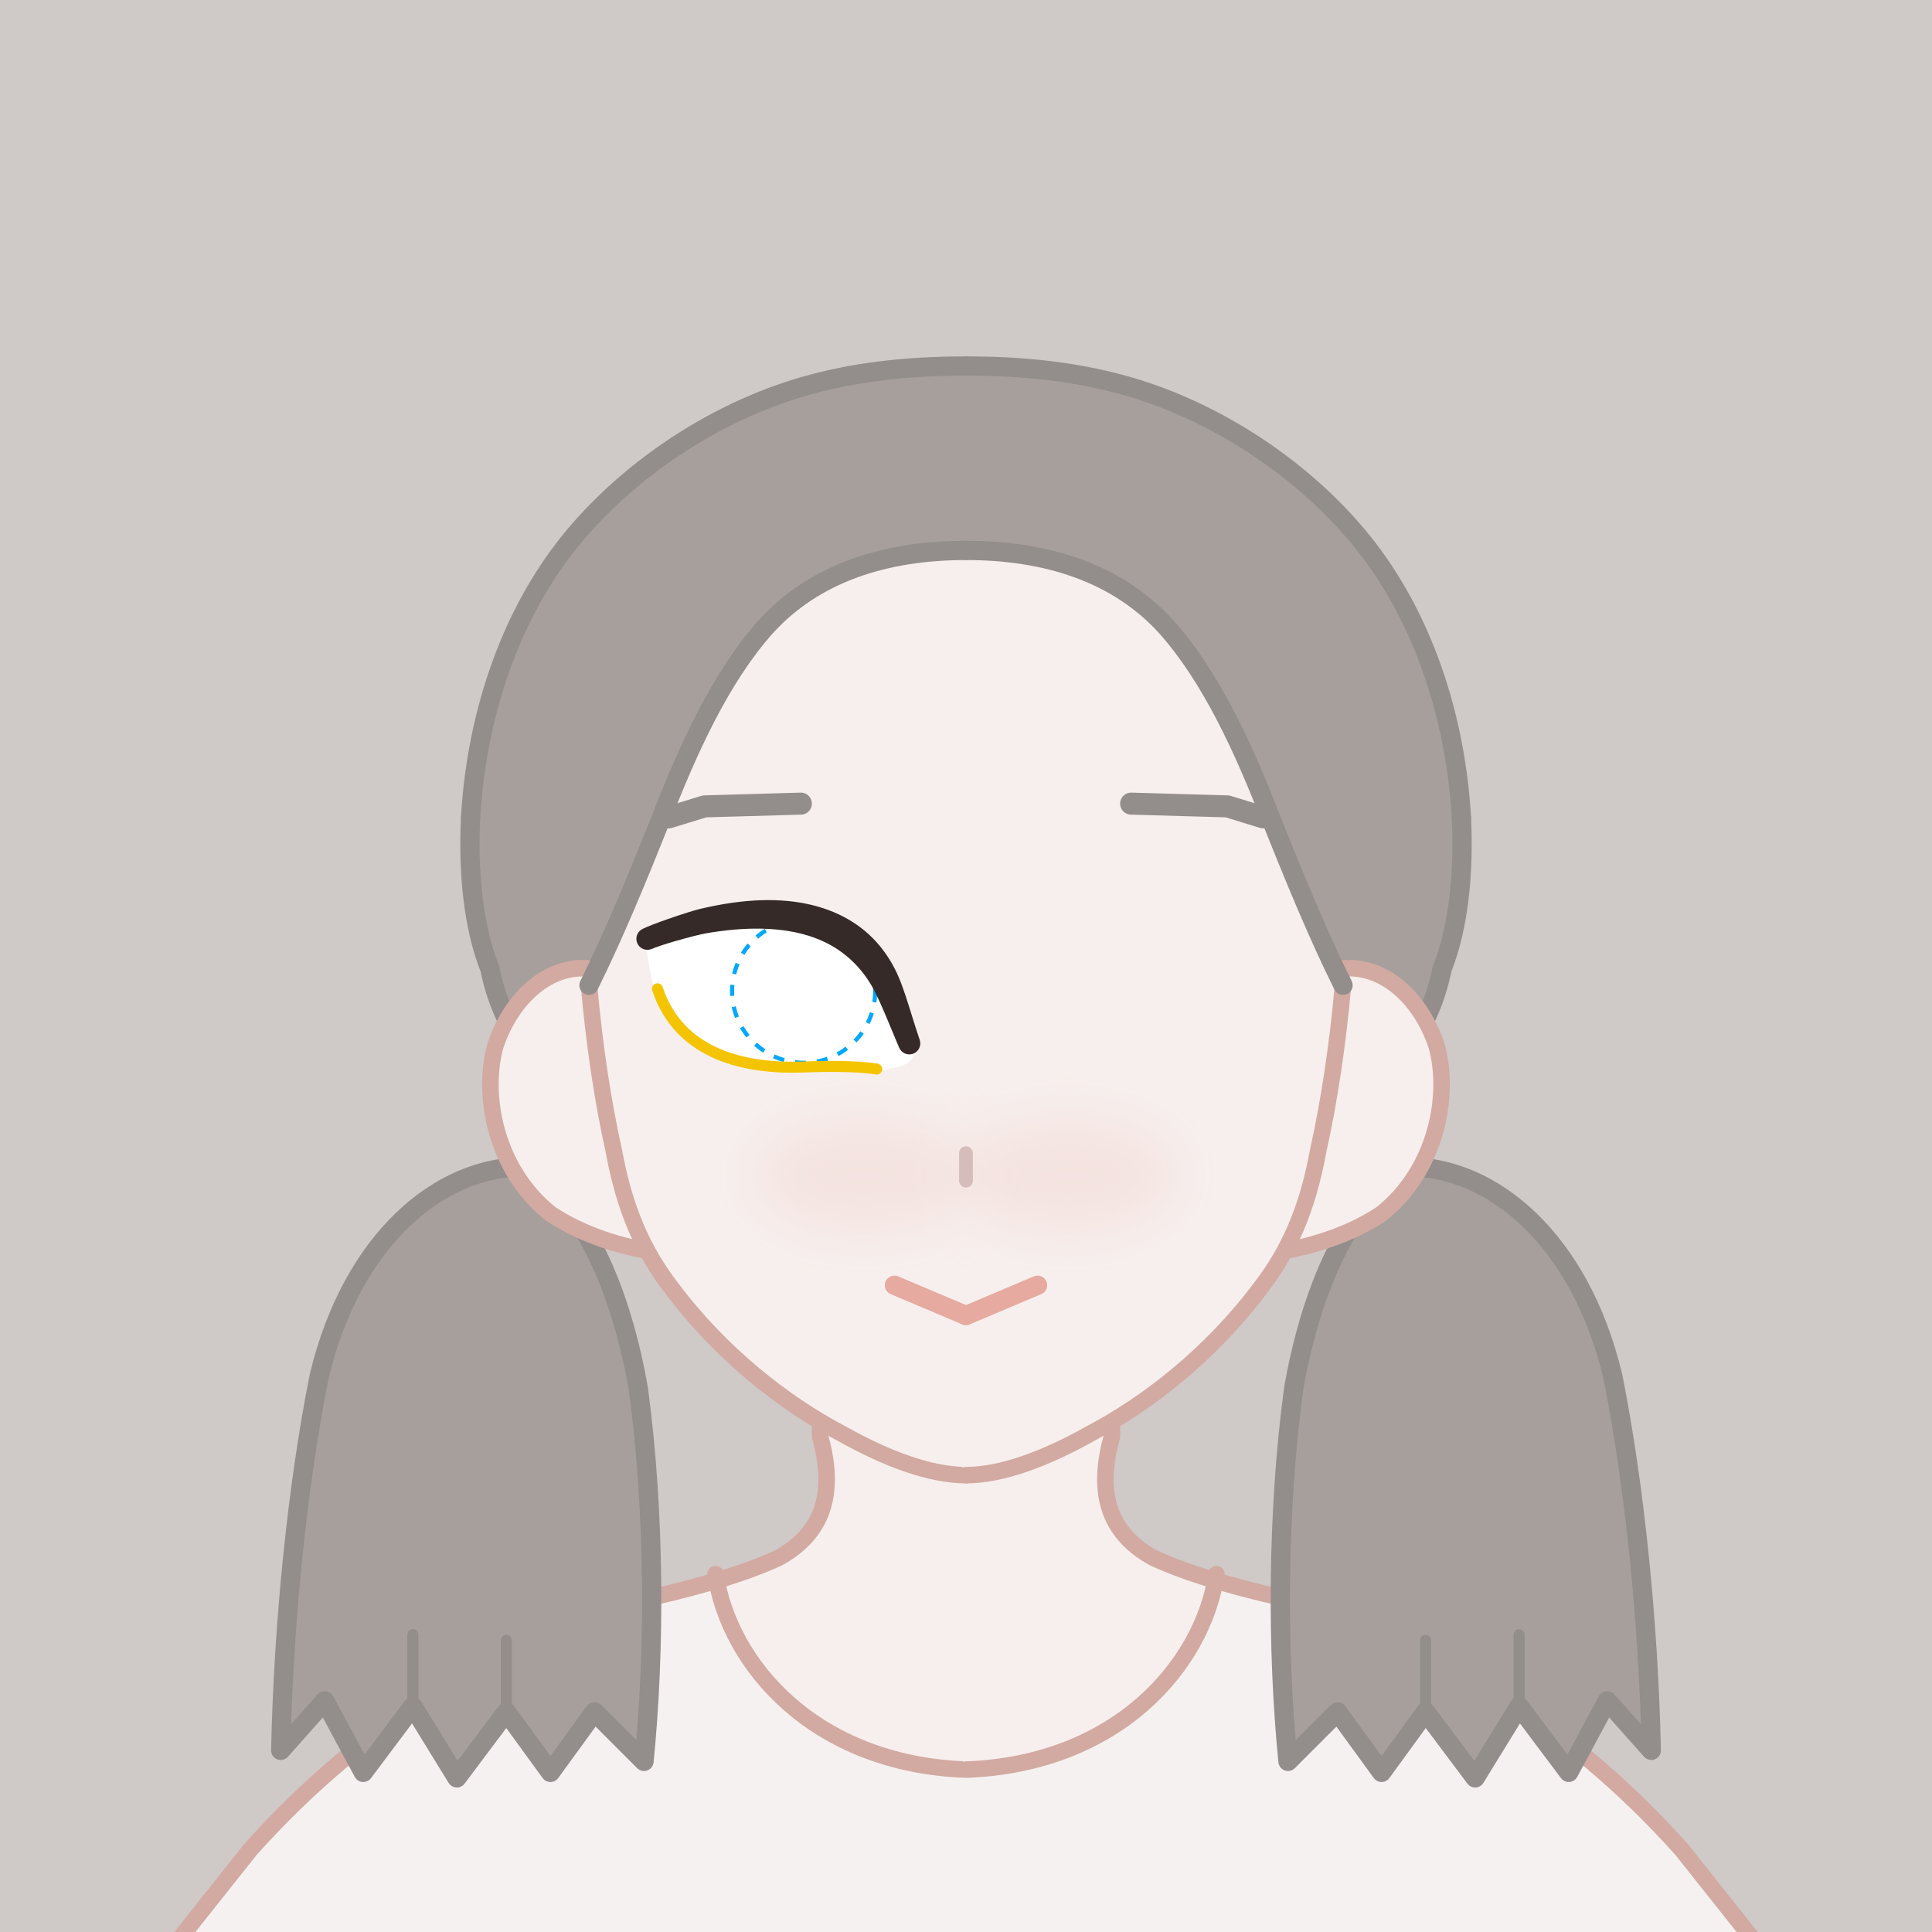
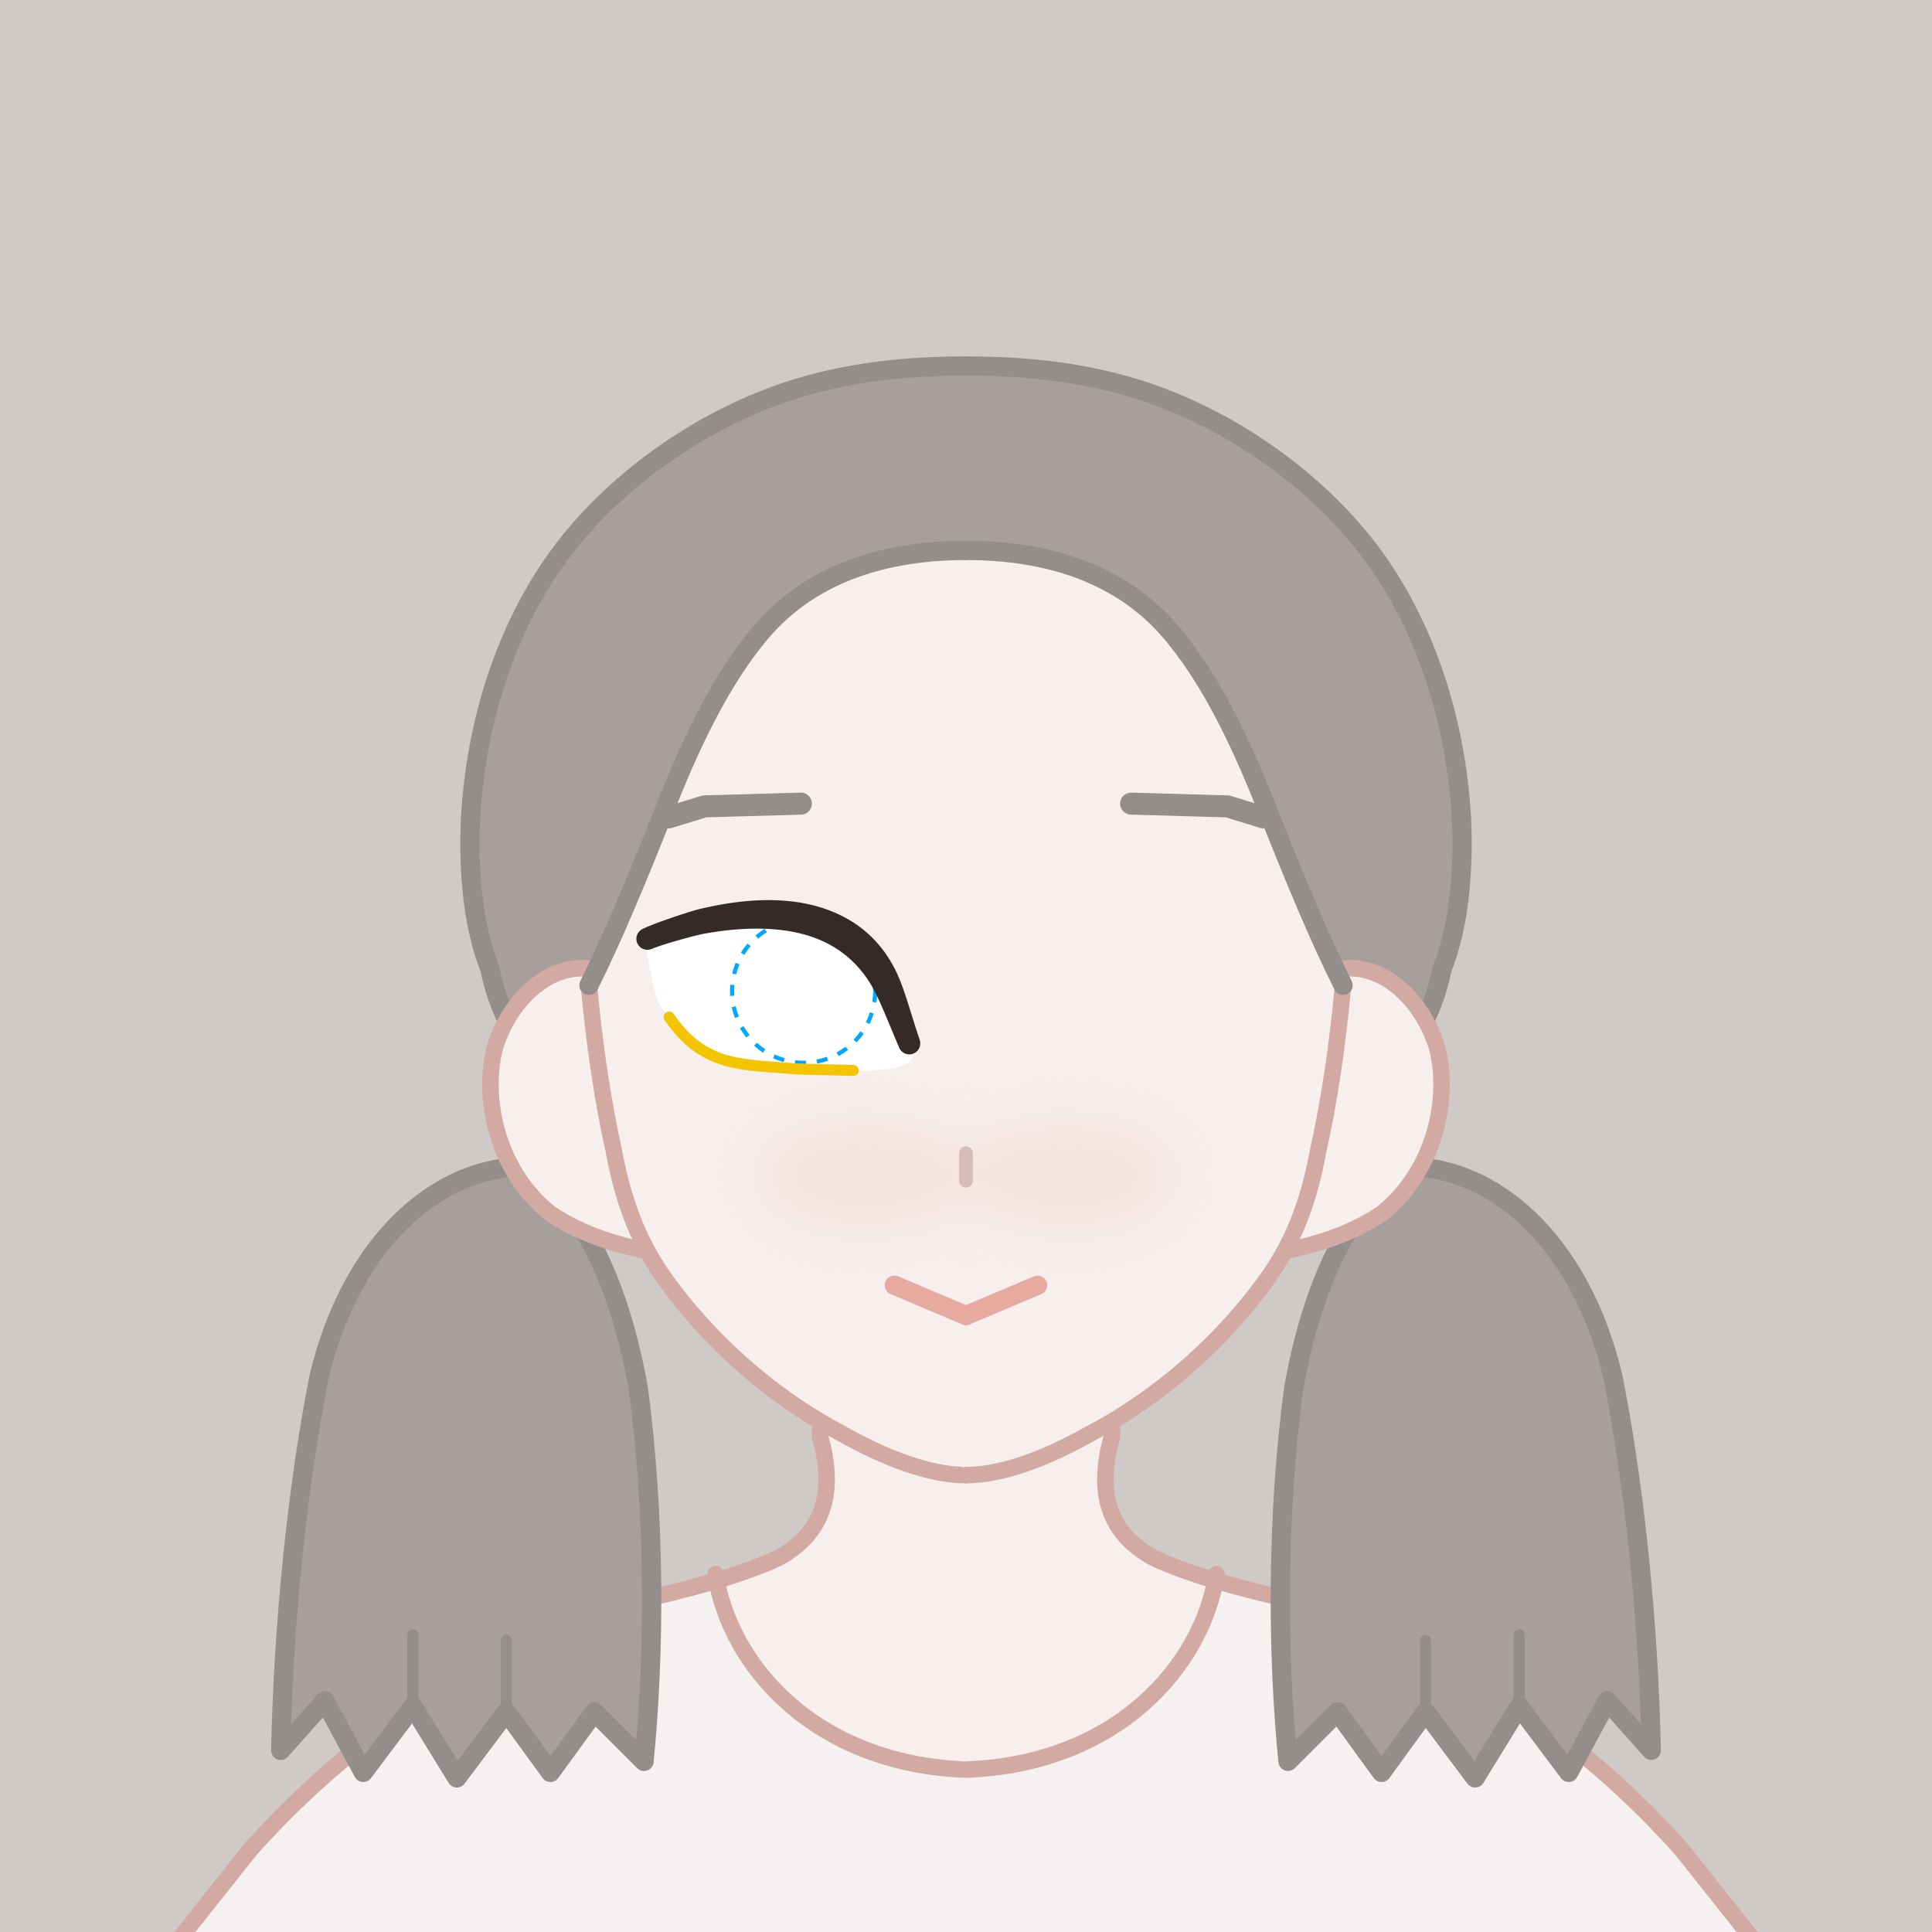
<svg xmlns="http://www.w3.org/2000/svg" width="702" height="702" viewBox="0 0 702 702">
  <defs>
-     <clipPath id="clip-path-1">
+     <clipPath id="clip-path-3">
      <path d="M242 389.2 L386 389.2 L386 464.8 L242 464.8 Z" />
    </clipPath>
    <filter id="filter-1" filterUnits="userSpaceOnUse" x="245" y="377" width="138" height="100" color-interpolation-filters="sRGB">
      <feGaussianBlur in="SourceGraphic" stdDeviation="9" color-interpolation-filters="linearRGB" />
    </filter>
-     <clipPath id="clip-path-2">
+     <clipPath id="clip-path-4">
      <path d="M460 389.2 L316 389.2 L316 464.8 L460 464.8 Z" />
    </clipPath>
    <filter id="filter-2" filterUnits="userSpaceOnUse" x="319" y="377" width="138" height="100" color-interpolation-filters="sRGB">
      <feGaussianBlur in="SourceGraphic" stdDeviation="9" color-interpolation-filters="linearRGB" />
    </filter>
  </defs>
  <g id="Layer_1" data-name="Layer 1">
    <g id="_ref">
      <g opacity="0.5">
        <rect x="0" y="0" width="702" height="702" fill="#ada19f" />
        <g data-layer="body">
          <g>
            <path d="M260 573 L230 582 C183 596 133 625 91 672 L60 712 L352 712 L352 643 C296 641 265 605 260 573 Z" fill="#f9f2f1" />
            <path d="M296 490 L298 522 C303 540 301 556 283 566 L260 573 C265 605 296 641 352 643 L352 490 Z" fill="#fdeeea" />
            <path d="M230 582 C183 596 133 625 91 672 L64 706" fill="none" stroke="#b46352" stroke-width="6" stroke-linecap="round" stroke-linejoin="round" />
            <path d="M296 500 C298 510 298 516 298 522 C303 540 301 556 283 566 C268 573 248 578 230 582" fill="none" stroke="#b46352" stroke-width="6" stroke-linecap="round" stroke-linejoin="round" />
            <path d="M260 572 C265 605 296 641 351 643" fill="none" stroke="#b46352" stroke-width="6" stroke-linecap="round" stroke-linejoin="round" />
          </g>
          <g>
            <path d="M442 573 L472 582 C519 596 569 625 611 672 L642 712 L350 712 L350 643 C406 641 437 605 442 573 Z" fill="#f9f2f1" />
            <path d="M406 490 L404 522 C399 540 401 556 419 566 L442 573 C437 605 406 641 350 643 L350 490 Z" fill="#fdeeea" />
            <path d="M472 582 C519 596 569 625 611 672 L638 706" fill="none" stroke="#b46352" stroke-width="6" stroke-linecap="round" stroke-linejoin="round" />
            <path d="M406 500 C404 510 404 516 404 522 C399 540 401 556 419 566 C434 573 454 578 472 582" fill="none" stroke="#b46352" stroke-width="6" stroke-linecap="round" stroke-linejoin="round" />
            <path d="M442 572 C437 605 406 641 351 643" fill="none" stroke="#b46352" stroke-width="6" stroke-linecap="round" stroke-linejoin="round" />
          </g>
        </g>
        <g data-layer="hairMid">
          <g>
            <path d="M190 424 C160 424 128 450 116 500 C108 540 103 590 102 636 L118 618 L132 644 L150 620 L166 646 L184 622 L200 644 L216 622 L234 640 C238 600 238 550 232 505 C226 470 212 436 190 424 Z" fill="#5d4e48" />
            <path d="M190 424 C160 424 128 450 116 500 C108 540 103 590 102 636 L118 618 L132 644 L150 620 L166 646 L184 622 L200 644 L216 622 L234 640 C238 600 238 550 232 505 C226 470 212 436 190 424 Z" fill="none" stroke="#352a27" stroke-width="7" stroke-linecap="round" stroke-linejoin="round" />
            <line x1="150" y1="620" x2="150" y2="594" fill="none" stroke="#352a27" stroke-width="4" stroke-linecap="round" stroke-linejoin="round" />
            <line x1="184" y1="622" x2="184" y2="596" fill="none" stroke="#352a27" stroke-width="4" stroke-linecap="round" stroke-linejoin="round" />
          </g>
          <g>
            <path d="M512 424 C542 424 574 450 586 500 C594 540 599 590 600 636 L584 618 L570 644 L552 620 L536 646 L518 622 L502 644 L486 622 L468 640 C464 600 464 550 470 505 C476 470 490 436 512 424 Z" fill="#5d4e48" />
            <path d="M512 424 C542 424 574 450 586 500 C594 540 599 590 600 636 L584 618 L570 644 L552 620 L536 646 L518 622 L502 644 L486 622 L468 640 C464 600 464 550 470 505 C476 470 490 436 512 424 Z" fill="none" stroke="#352a27" stroke-width="7" stroke-linecap="round" stroke-linejoin="round" />
            <line x1="552" y1="620" x2="552" y2="594" fill="none" stroke="#352a27" stroke-width="4" stroke-linecap="round" stroke-linejoin="round" />
            <line x1="518" y1="622" x2="518" y2="596" fill="none" stroke="#352a27" stroke-width="4" stroke-linecap="round" stroke-linejoin="round" />
          </g>
        </g>
        <g data-layer="hairBase">
          <g>
            <path d="M352 133 L351 133 C330 133 310 135 290 141 C254 152 222 176 203 202 C184 228 173 262 171 297 C170 317 172 337 178 352 C180 362 184 372 190 380 L198 386 L352 386 Z" fill="#5d4e48" />
            <path d="M351 133 C330 133 310 135 290 141 C254 152 222 176 203 202 C184 228 173 262 171 297" fill="none" stroke="#352a27" stroke-width="7" stroke-linecap="round" stroke-linejoin="round" />
            <path d="M171 297 C170 317 172 337 178 352 C180 362 184 372 190 380" fill="none" stroke="#352a27" stroke-width="7" stroke-linecap="round" stroke-linejoin="round" />
          </g>
          <g>
            <path d="M350 133 L351 133 C372 133 392 135 412 141 C448 152 480 176 499 202 C518 228 529 262 531 297 C532 317 530 337 524 352 C522 362 518 372 512 380 L504 386 L350 386 Z" fill="#5d4e48" />
            <path d="M351 133 C372 133 392 135 412 141 C448 152 480 176 499 202 C518 228 529 262 531 297" fill="none" stroke="#352a27" stroke-width="7" stroke-linecap="round" stroke-linejoin="round" />
            <path d="M531 297 C532 317 530 337 524 352 C522 362 518 372 512 380" fill="none" stroke="#352a27" stroke-width="7" stroke-linecap="round" stroke-linejoin="round" />
          </g>
        </g>
        <g data-layer="ear">
          <g>
            <path d="M215 352 C200 350 186 362 180 380 C175 398 180 425 200 441 C212 449 226 453 238 455 L225 380 Z" fill="#fdeeea" />
            <path d="M215 352 C200 350 186 362 180 380 C175 398 180 425 200 441 C212 449 226 453 238 455" fill="none" stroke="#b46352" stroke-width="6" stroke-linecap="round" stroke-linejoin="round" />
          </g>
          <g>
            <path d="M487 352 C502 350 516 362 522 380 C527 398 522 425 502 441 C490 449 476 453 464 455 L477 380 Z" fill="#fdeeea" />
            <path d="M487 352 C502 350 516 362 522 380 C527 398 522 425 502 441 C490 449 476 453 464 455" fill="none" stroke="#b46352" stroke-width="6" stroke-linecap="round" stroke-linejoin="round" />
          </g>
        </g>
        <g data-layer="face">
          <g>
            <path d="M352 200 L351 200 C322 200 296 208 278 228 C262 246 250 272 240 298 C232 318 223 340 214 358 C216 380 219 400 223 418 C227 440 234 455 244 468 C262 492 285 510 306 521 C322 530 338 536 351 536 L352 536 Z" fill="#fdeeea" />
            <path d="M214 358 C216 380 219 400 223 418 C227 440 234 455 244 468 C262 492 285 510 306 521 C322 530 338 536 351 536" fill="none" stroke="#b46352" stroke-width="6" stroke-linecap="round" stroke-linejoin="round" />
          </g>
          <g>
            <path d="M349.667 200 L350.667 200 C379.667 200 405.667 208 423.667 228 C439.667 246 451.667 272 461.667 298 C469.667 318 478.667 340 487.667 358 C485.667 380 482.667 400 478.667 418 C474.667 440 467.667 455 457.667 468 C439.667 492 416.667 510 395.667 521 C379.667 530 363.667 536 350.667 536 L349.667 536 Z" fill="#fdeeea" />
            <path d="M488 358 C486 380 483 400 479 418 C475 440 468 455 458 468 C440 492 417 510 396 521 C380 530 364 536 351 536" fill="none" stroke="#b46352" stroke-width="6" stroke-linecap="round" stroke-linejoin="round" />
          </g>
        </g>
        <g data-layer="makeup">
-           <g clip-path="url(#clip-path-1)">
+           <g clip-path="url(#clip-path-3)">
            <g filter="url(#filter-1)">
              <ellipse cx="314" cy="427" rx="40" ry="21" fill="#f3bfb8" opacity="0.5" />
            </g>
          </g>
-           <g clip-path="url(#clip-path-2)">
+           <g clip-path="url(#clip-path-4)">
            <g filter="url(#filter-2)">
              <ellipse cx="388" cy="427" rx="40" ry="21" fill="#f3bfb8" opacity="0.5" />
            </g>
          </g>
        </g>
        <g data-layer="mouth">
          <line x1="325" y1="467" x2="351" y2="478" fill="none" stroke="#dc6450" stroke-width="7" stroke-linecap="round" stroke-linejoin="round" />
          <line x1="377" y1="467" x2="351" y2="478" fill="none" stroke="#dc6450" stroke-width="7" stroke-linecap="round" stroke-linejoin="round" />
          <line x1="351" y1="419" x2="351" y2="429" fill="none" stroke="#b98a88" stroke-width="5" stroke-linecap="round" />
        </g>
        <g data-layer="hairLine">
          <path d="M351 200 C322 200 296 208 278 228 C262 246 250 272 240 298 C232 318 223 340 214 358" fill="none" stroke="#352a27" stroke-width="7" stroke-linecap="round" stroke-linejoin="round" />
          <path d="M351 200 C380 200 406 208 424 228 C440 246 452 272 462 298 C470 318 479 340 488 358" fill="none" stroke="#352a27" stroke-width="7" stroke-linecap="round" stroke-linejoin="round" />
        </g>
        <g data-layer="brow">
          <polyline points="243,297 256,293 291,292" fill="none" stroke="#352a27" stroke-width="8" stroke-linecap="round" stroke-linejoin="round" />
          <polyline points="459,297 446,293 411,292" fill="none" stroke="#352a27" stroke-width="8" stroke-linecap="round" stroke-linejoin="round" />
        </g>
      </g>
    </g>
    <g id="white">
      <path d="M234 340 C258 326 313.057 321.956 330.333 374.667 C328.892 379.922 346.057 391.956 295.166 388.5 C260.724 386.956 250.39 382.789 238.833 363.5 C236.833 357.5 235 346 234 340 Z" fill="#ffffff" />
    </g>
    <path id="iris" d="M318 360.167 C318 374.526 306.359 386.167 292 386.167 C277.641 386.167 266 374.526 266 360.167 C266 345.808 277.641 334.167 292 334.167 C306.359 334.167 318 345.808 318 360.167 Z" fill="none" stroke="#00a8ff" stroke-width="1.5" stroke-dasharray="4 4" />
-     <g>
-       <path d="M233.673 337.436 L235.11 336.795 L237.145 335.969 L238.25 335.553 L239.752 334.984 L242.748 333.914 L242.889 333.864 L246.434 332.66 L247.342 332.368 L249.927 331.534 L251.913 330.934 L252.621 330.722 L254.223 330.294 L256.778 329.711 L257.27 329.6 L260.227 328.996 L261.604 328.748 L263.132 328.473 L265.974 328.033 L266.484 327.968 L268.716 327.68 L271.286 327.417 L271.407 327.406 L274.047 327.21 L276.254 327.108 L276.627 327.092 L279.116 327.052 L281.261 327.082 L281.556 327.088 L283.947 327.199 L286.29 327.383 L286.455 327.403 L288.542 327.637 L290.746 327.965 L291.48 328.101 L292.903 328.364 L295.014 328.835 L296.45 329.212 L297.056 329.372 L299.036 329.976 L300.969 330.651 L301.526 330.871 L302.857 331.396 L304.7 332.213 L306.227 332.966 L306.46 333.082 L308.172 334.021 L309.836 335.029 L310.875 335.721 L311.453 336.108 L313.019 337.259 L313.56 337.695 L314.496 338.454 L315.921 339.722 L316.083 339.878 L317.293 341.061 L318.25 342.085 L318.612 342.471 L319.876 343.951 L320.395 344.614 L321.05 345.454 L322.17 347.028 L322.339 347.283 L323.236 348.672 L323.956 349.894 L324.248 350.387 L325.21 352.179 L325.502 352.78 L325.913 353.631 L326.611 355.22 L326.804 355.698 L327.378 357.137 L327.875 358.484 L328.18 359.31 L328.856 361.286 L329.152 362.149 L329.775 364.084 L330.391 365.997 L330.658 366.851 L331.512 369.583 L332.371 372.313 L332.729 373.445 L333.239 375.006 L334.137 377.723 L334.338 378.481 L334.388 379.264 L334.283 380.041 L334.029 380.783 L333.636 381.461 L333.117 382.049 L332.494 382.525 L331.79 382.87 L331.032 383.071 L330.249 383.121 L329.472 383.016 L328.73 382.762 L328.052 382.369 L327.464 381.85 L326.988 381.227 L326.643 380.523 L325.539 377.883 L324.89 376.34 L324.423 375.212 L323.323 372.57 L322.217 369.93 L321.886 369.144 L321.106 367.337 L320.332 365.547 L319.988 364.791 L319.169 362.985 L318.833 362.288 L318.265 361.104 L317.619 359.833 L317.453 359.514 L316.777 358.286 L316.385 357.627 L316.148 357.233 L315.267 355.873 L315.053 355.572 L314.362 354.582 L313.493 353.43 L313.438 353.362 L312.495 352.208 L311.938 351.578 L311.531 351.117 L310.505 350.038 L310.289 349.83 L309.455 349.013 L308.376 348.033 L308.297 347.961 L312.152 343.882 L308.473 348.12 L307.289 347.123 L306.527 346.531 L306.168 346.251 L304.976 345.391 L304.593 345.136 L303.751 344.574 L302.492 343.803 L301.197 343.078 L301.173 343.066 L299.857 342.396 L298.432 341.738 L297.315 341.272 L296.963 341.124 L295.449 340.556 L293.887 340.034 L293.486 339.916 L292.252 339.553 L290.536 339.111 L289.311 338.839 L288.766 338.717 L286.94 338.374 L285.046 338.082 L284.968 338.07 L285.673 332.733 L285.141 338.09 L283.059 337.836 L281 337.645 L280.866 337.635 L278.88 337.51 L276.696 337.434 L276.471 337.431 L274.401 337.418 L271.96 337.468 L271.717 332.435 L272.094 337.46 L272.039 337.462 L269.588 337.576 L267.471 337.727 L267.081 337.754 L264.455 338.006 L263.027 338.177 L261.748 338.331 L258.974 338.729 L258.581 338.794 L256.171 339.196 L254.853 339.467 L254.266 339.606 L252.332 340.07 L249.787 340.735 L248.933 340.958 L245.465 341.929 L245.39 341.951 L242.422 342.841 L240.972 343.308 L239.948 343.639 L238.108 344.286 L236.775 344.81 L236.026 345.042 L235.246 345.123 L234.465 345.05 L233.714 344.827 L233.02 344.461 L232.411 343.967 L231.91 343.364 L231.537 342.674 L231.305 341.925 L231.224 341.145 L231.297 340.364 L231.52 339.613 L231.886 338.919 L232.38 338.31 L232.983 337.809 Z" fill="#352a27" />
-     </g>
-     <path d="M238.89 359.289 C246.85 383.167 270.594 388.693 293.023 387.668 C296.599 387.505 310.89 387.123 318.557 388.456" fill="none" stroke="#f5c400" stroke-width="4" stroke-linecap="round" stroke-linejoin="round" />
+     <polygon points="233.673,337.436 235.11,336.795 237.145,335.969 238.25,335.553 239.752,334.984 242.748,333.914 242.889,333.864 246.434,332.66 247.342,332.368 249.927,331.534 251.913,330.934 252.621,330.722 254.223,330.294 256.778,329.711 257.27,329.6 260.227,328.996 261.604,328.748 263.132,328.473 265.974,328.033 266.484,327.968 268.716,327.68 271.286,327.417 271.407,327.406 274.047,327.21 276.254,327.108 276.627,327.092 279.116,327.052 281.261,327.082 281.556,327.088 283.947,327.199 286.29,327.383 286.455,327.403 288.542,327.637 290.746,327.965 291.48,328.101 292.903,328.364 295.014,328.835 296.45,329.212 297.056,329.372 299.036,329.976 300.969,330.651 301.526,330.871 302.857,331.396 304.7,332.213 306.227,332.966 306.46,333.082 308.172,334.021 309.836,335.029 310.875,335.721 311.453,336.108 313.019,337.259 313.56,337.695 314.496,338.454 315.921,339.722 316.083,339.878 317.293,341.061 318.25,342.085 318.612,342.471 319.876,343.951 320.395,344.614 321.05,345.454 322.17,347.028 322.339,347.283 323.236,348.672 323.956,349.894 324.248,350.387 325.21,352.179 325.502,352.78 325.913,353.631 326.611,355.22 326.804,355.698 327.378,357.137 327.875,358.484 328.18,359.31 328.856,361.286 329.152,362.149 329.775,364.084 330.391,365.997 330.658,366.851 331.512,369.583 332.371,372.313 332.729,373.445 333.239,375.006 334.137,377.723 334.338,378.481 334.388,379.264 334.283,380.041 334.029,380.783 333.636,381.461 333.117,382.049 332.494,382.525 331.79,382.87 331.032,383.071 330.249,383.121 329.472,383.016 328.73,382.762 328.052,382.369 327.464,381.85 326.988,381.227 326.643,380.523 325.539,377.883 324.89,376.34 324.423,375.212 323.323,372.57 322.217,369.93 321.886,369.144 321.106,367.337 320.332,365.547 319.988,364.791 319.169,362.985 318.833,362.288 318.265,361.104 317.619,359.833 317.453,359.514 316.777,358.286 316.385,357.627 316.148,357.233 315.267,355.873 315.053,355.572 314.362,354.582 313.493,353.43 313.438,353.362 312.495,352.208 311.938,351.578 311.531,351.117 310.505,350.038 310.289,349.83 309.455,349.013 308.376,348.033 308.297,347.961 312.152,343.882 308.473,348.12 307.289,347.123 306.527,346.531 306.168,346.251 304.976,345.391 304.593,345.136 303.751,344.574 302.492,343.803 301.197,343.078 301.173,343.066 299.857,342.396 298.432,341.738 297.315,341.272 296.963,341.124 295.449,340.556 293.887,340.034 293.486,339.916 292.252,339.553 290.536,339.111 289.311,338.839 288.766,338.717 286.94,338.374 285.046,338.082 284.968,338.07 285.673,332.733 285.141,338.09 283.059,337.836 281,337.645 280.866,337.635 278.88,337.51 276.696,337.434 276.471,337.431 274.401,337.418 271.96,337.468 271.717,332.435 272.094,337.46 272.039,337.462 269.588,337.576 267.471,337.727 267.081,337.754 264.455,338.006 263.027,338.177 261.748,338.331 258.974,338.729 258.581,338.794 256.171,339.196 254.853,339.467 254.266,339.606 252.332,340.07 249.787,340.735 248.933,340.958 245.465,341.929 245.39,341.951 242.422,342.841 240.972,343.308 239.948,343.639 238.108,344.286 236.775,344.81 236.026,345.042 235.246,345.123 234.465,345.05 233.714,344.827 233.02,344.461 232.411,343.967 231.91,343.364 231.537,342.674 231.305,341.925 231.224,341.145 231.297,340.364 231.52,339.613 231.886,338.919 232.38,338.31 232.983,337.809" fill="#352a27" />
+     <path d="M243.14 369.539 C255.953 388.411 270.703 386.661 289.523 388.418 C296.703 388.661 301.453 388.661 310.057 388.956" fill="none" stroke="#f5c400" stroke-width="4" stroke-linecap="round" stroke-linejoin="round" />
  </g>
</svg>
